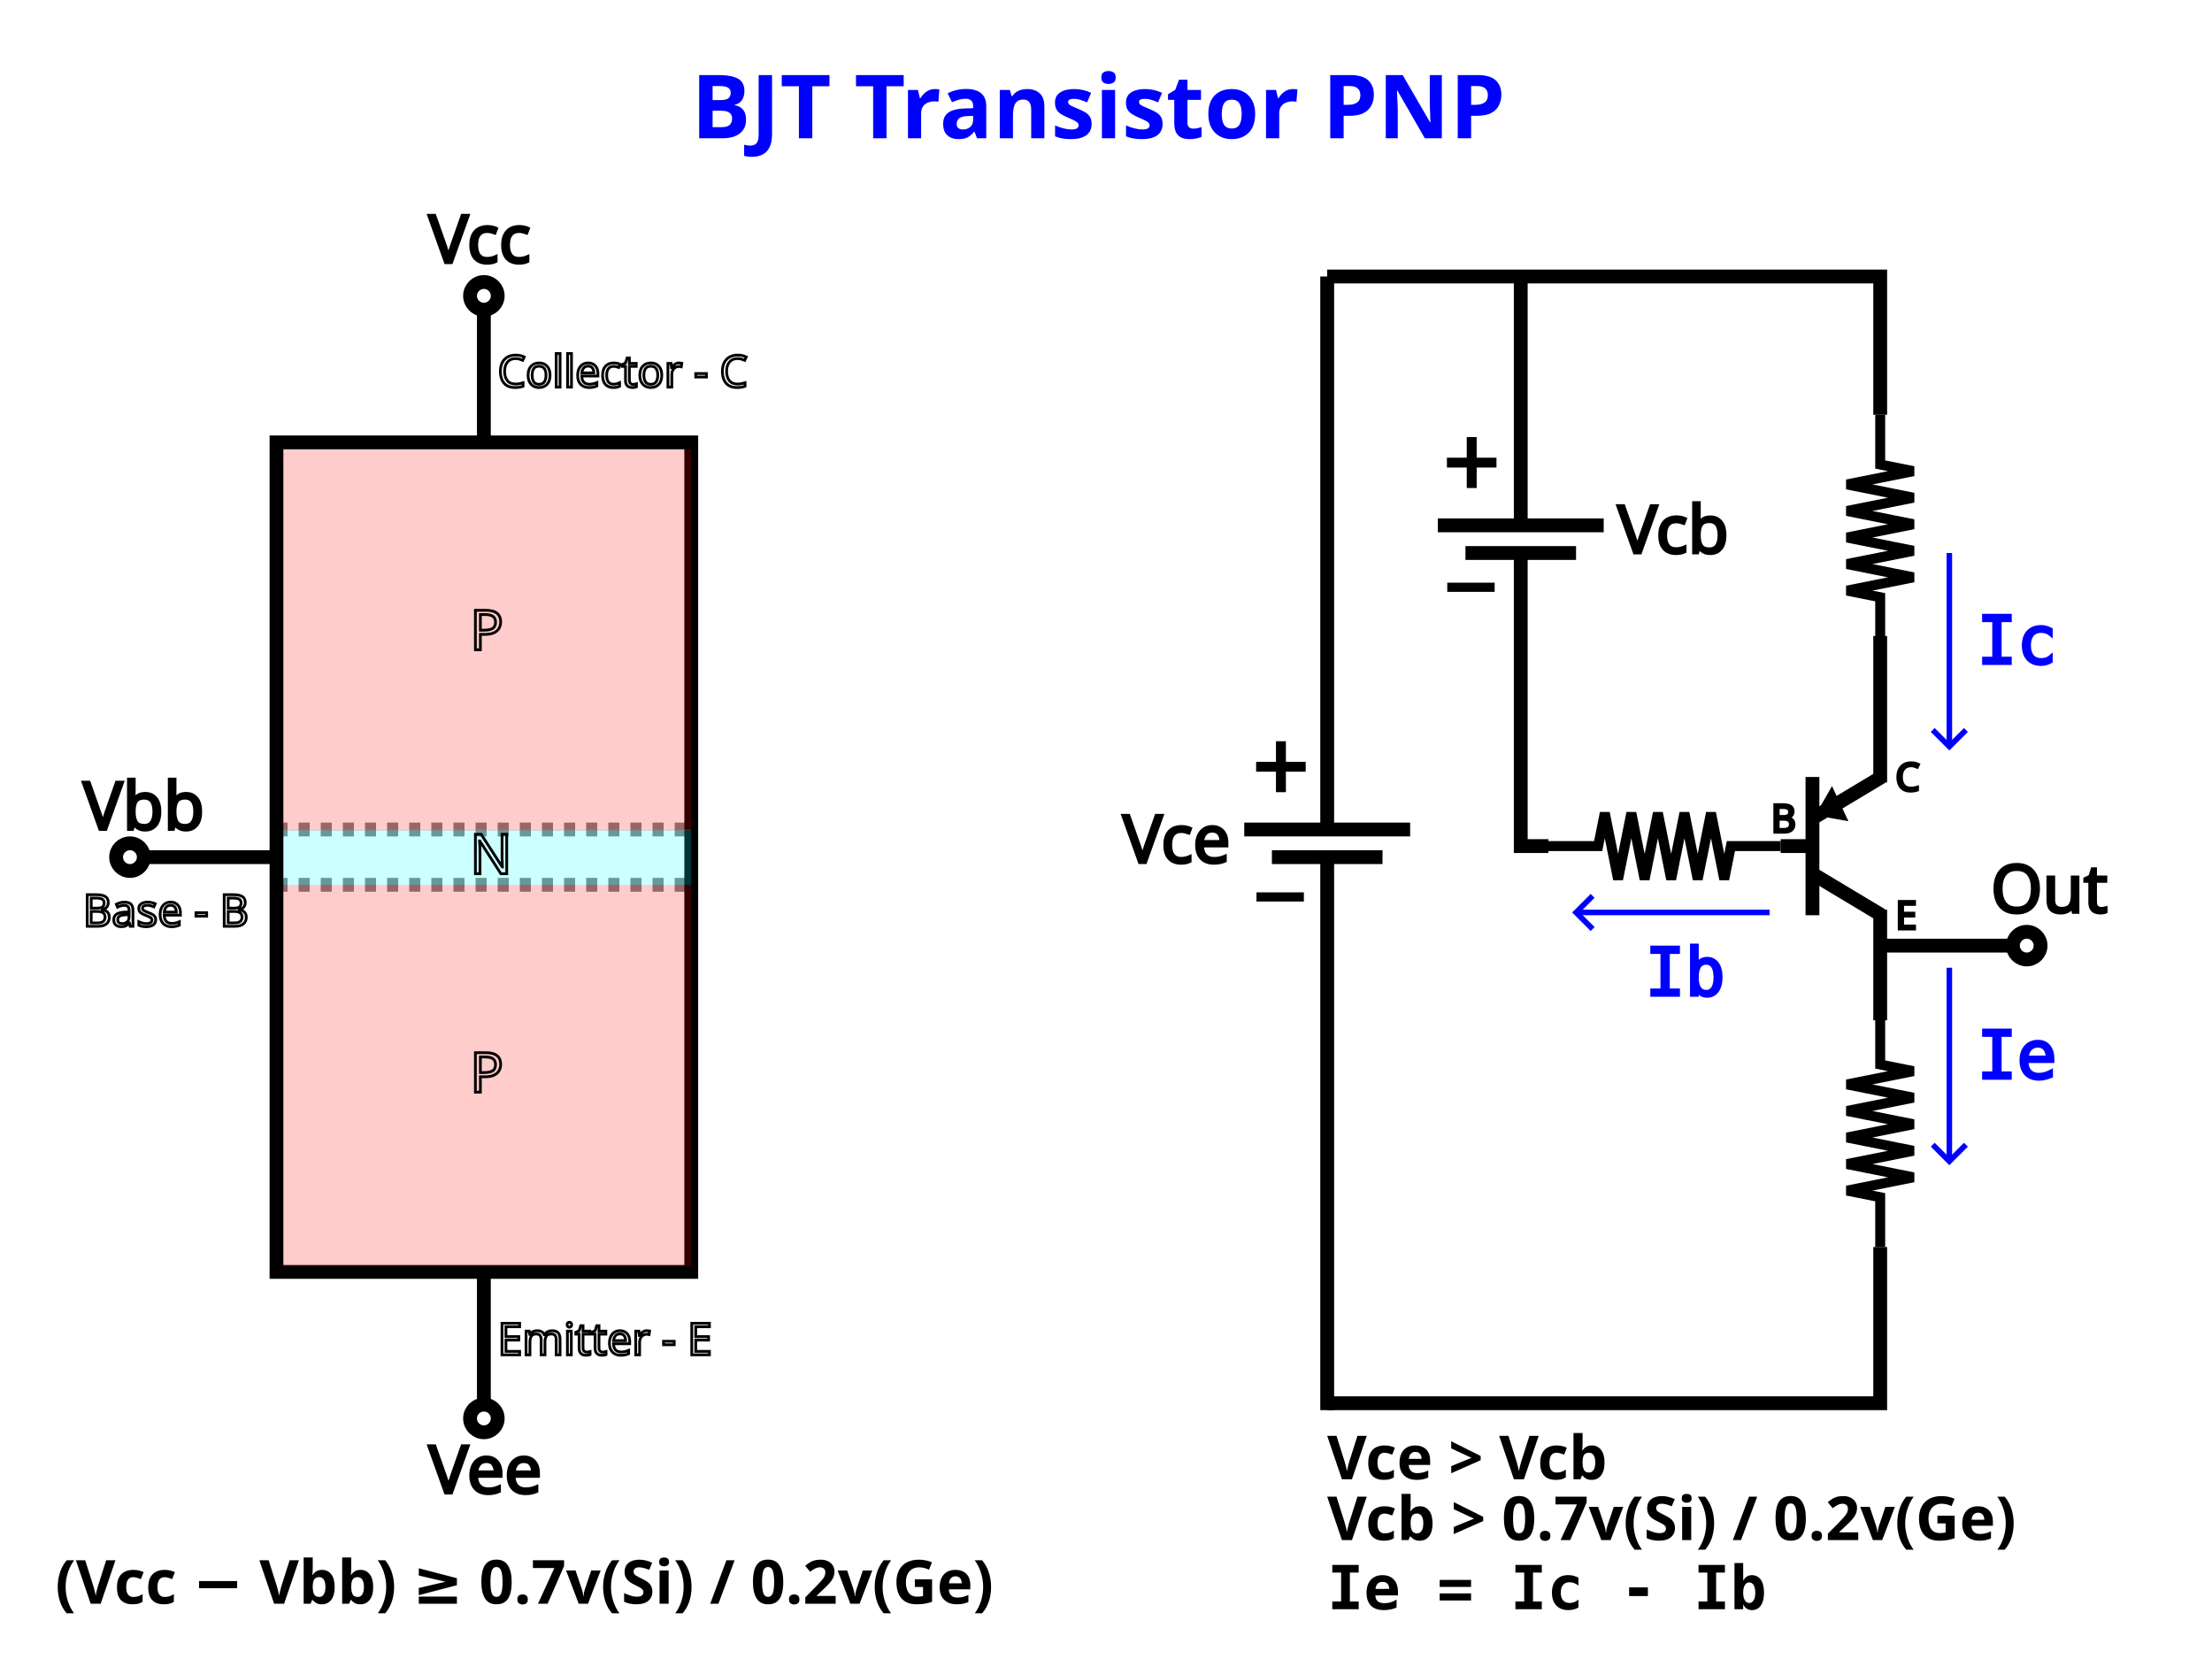
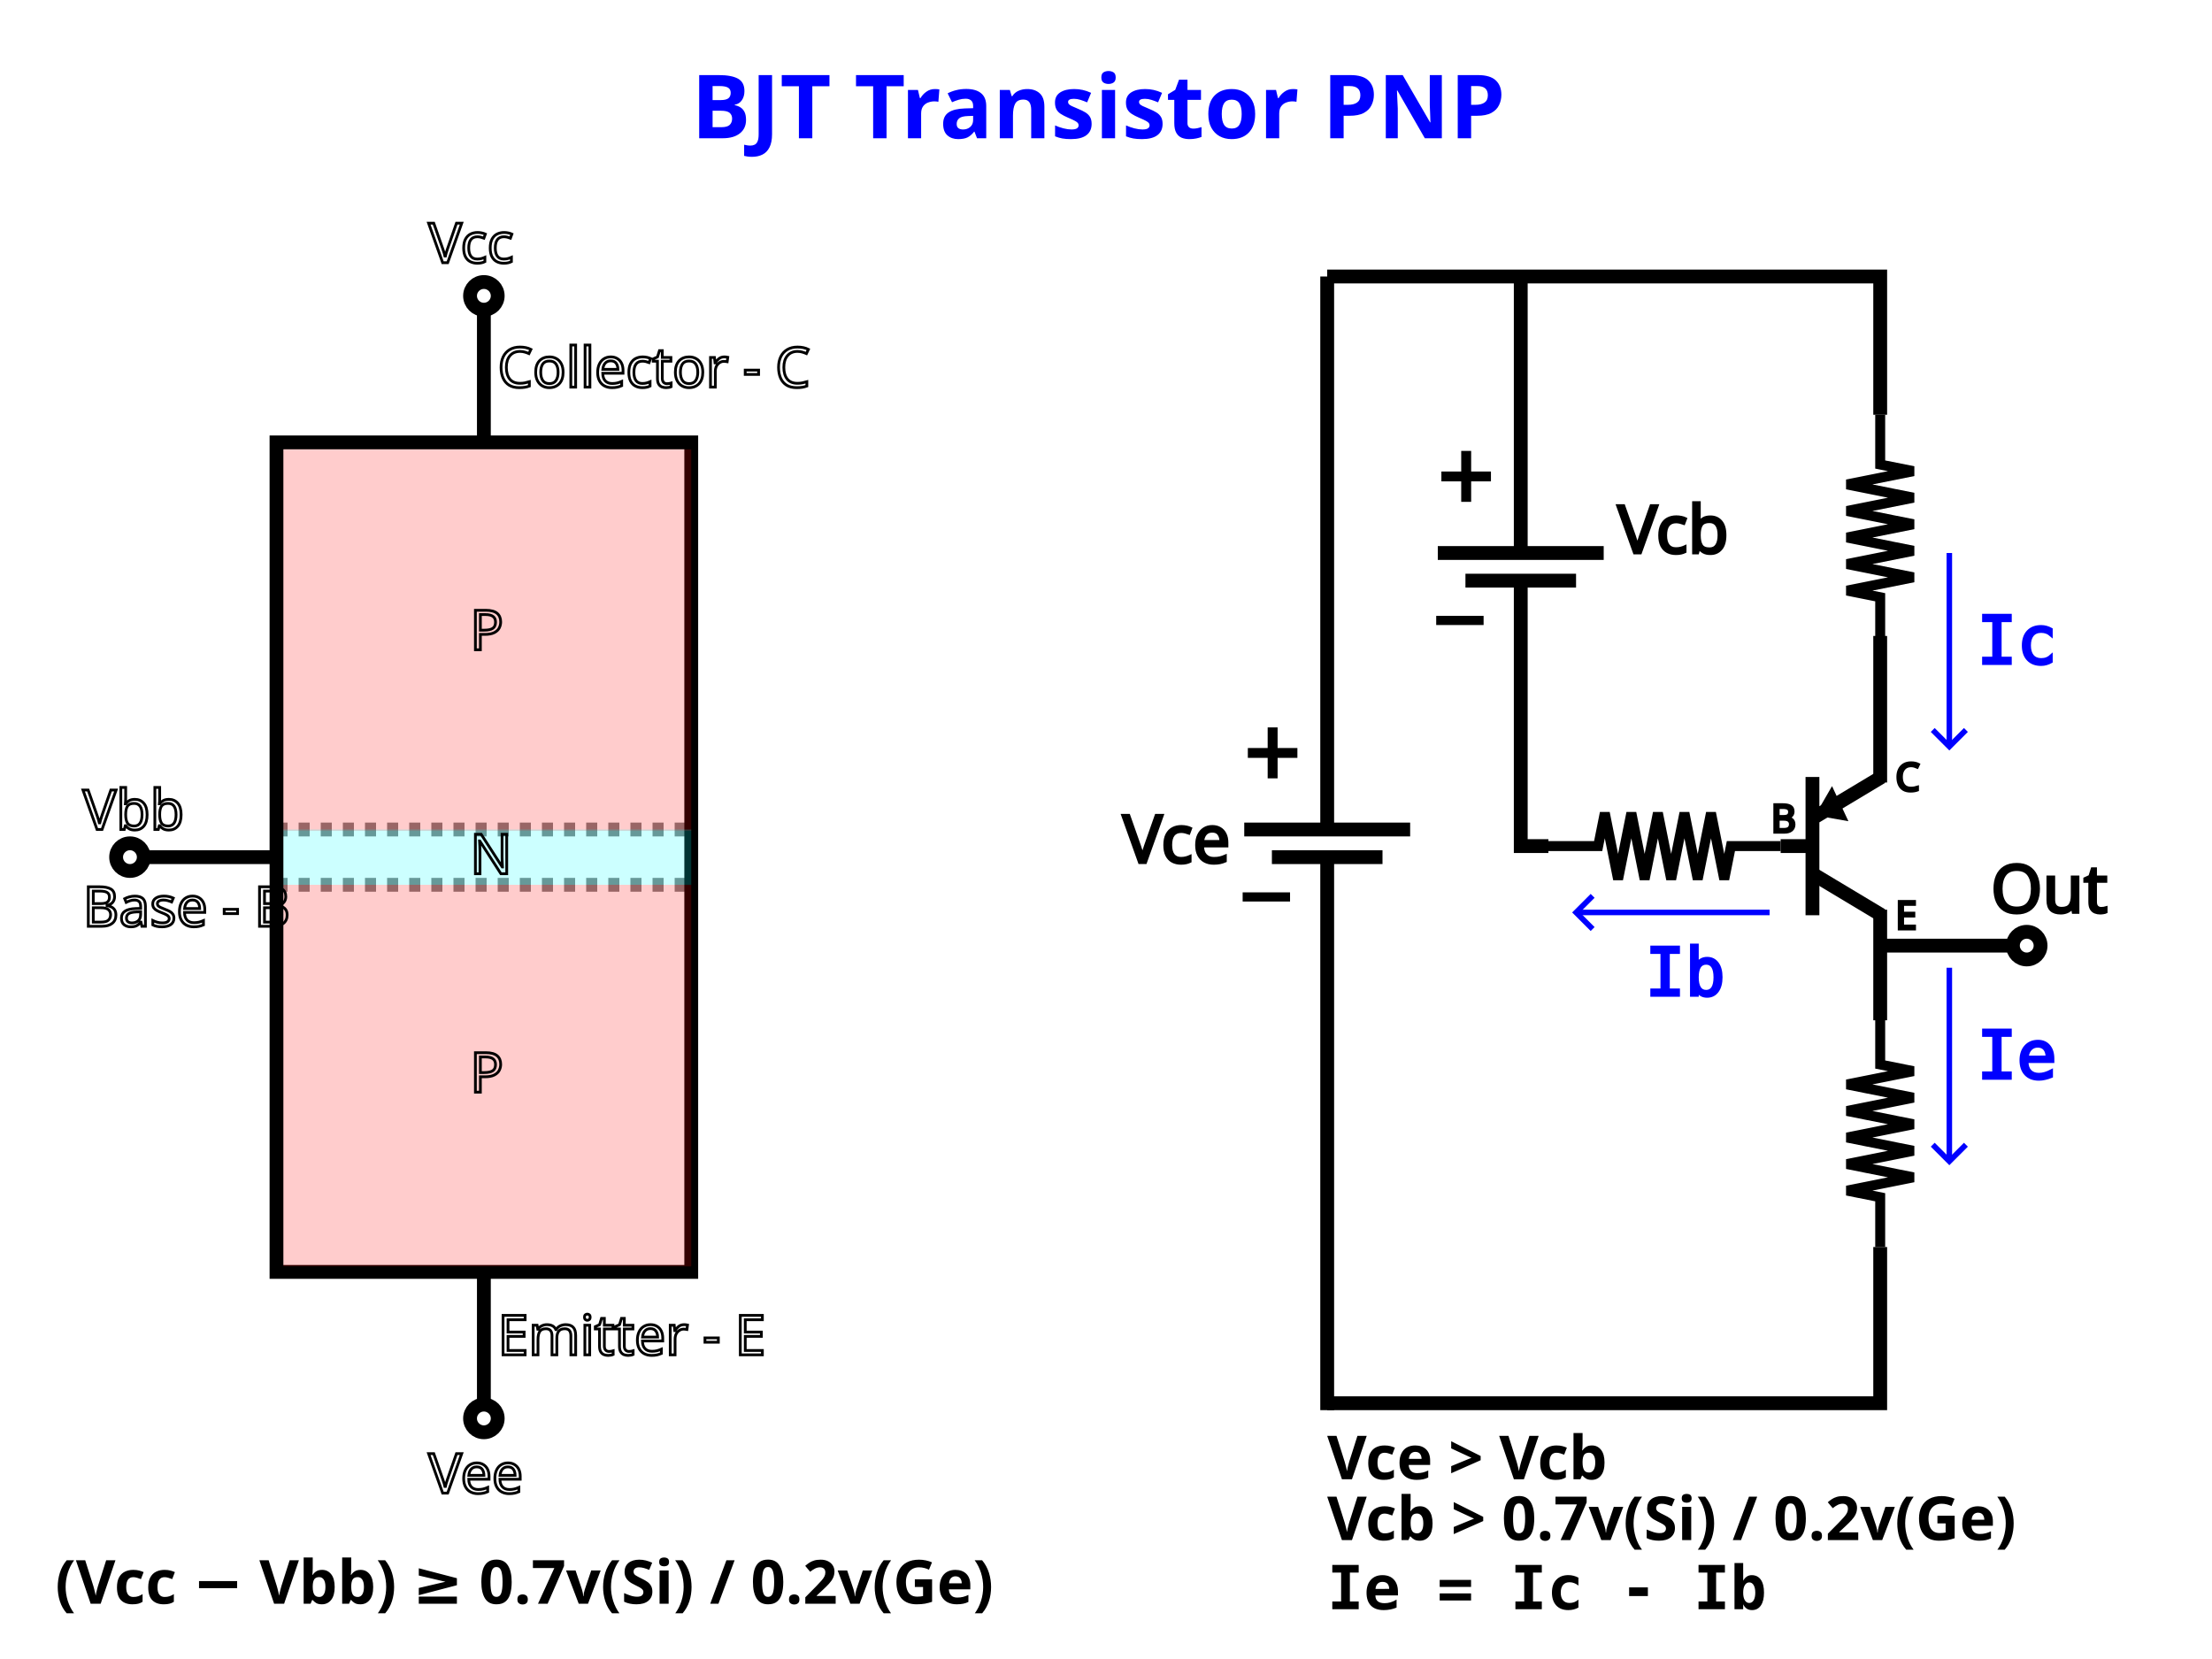
<svg xmlns="http://www.w3.org/2000/svg" xmlns:xlink="http://www.w3.org/1999/xlink" id="svg1" version="1.1" viewBox="0 0 800 600" width="800" height="600" preserveAspectRatio="xMidYMid" fill-rule="evenodd">
  <defs>
    <marker id="arrow_head" style="overflow:visible" viewBox="0 0 4 6" markerWidth="4" markerHeight="6" refX="left" refY="center" orient="auto-start-reverse" preserveAspectRatio="xMidYMid">
      <path style="fill:none;stroke:context-stroke;stroke-width:1;stroke-linecap:butt" d="M -3,-3 L 0,0 L -3,3">
            </path>
    </marker>
    <text id="headline" font-family="Ubuntu" font-size="32" font-weight="bold" fill="#0000ff">
      <tspan>BJT Transistor PNP</tspan>
    </text>
    <text id="bottom_line" font-family="Ubuntu" font-size="22" font-weight="bold" fill="#000000">
      <tspan>(Vcc − Vbb) ≥ 0.7v(Si) / 0.2v(Ge)</tspan>
    </text>
    <text id="bottom_line2" font-family="Ubuntu" font-size="22" font-weight="bold" fill="#000000">
      <tspan x="-50" y="0">Vce &gt; Vcb</tspan>
      <tspan x="-50" y="22">Vcb &gt; 0.7v(Si) / 0.2v(Ge)</tspan>
    </text>
    <text id="bottom_line3" font-family="monospace" font-size="22" font-weight="bold" fill="#000000">
      <tspan x="-50" y="47">Ie = Ic - Ib</tspan>
    </text>
    <rect id="p_side" x="0" y="0" width="147.5" height="138" style="fill:#ff0000;fill-opacity:0.2;stroke:none">
        </rect>
    <rect id="n_side" x="0" y="0" width="147.5" height="20" style="fill:#00ffff;fill-opacity:0.2;stroke:none">
        </rect>
-     <circle id="contact_point" cx="0" cy="0" r="5" style="fill:none;stroke:#000000;stroke-width:5;stroke-opacity:1">
+     <circle id="contact_point" cx="0" cy="0" r="5">
        </circle>
-     <g id="transistor">
-       <rect x="0" y="0" width="150" height="300" style="fill:none;stroke:#000000;stroke-width:5">
-             </rect>
-       <path d="m 0,140 h 150" style="fill:none;stroke:#000000;stroke-width:5;stroke-opacity:0.5;stroke-dasharray:4 4">
-             </path>
-       <path d="m 0,160 h 150" style="fill:none;stroke:#000000;stroke-width:5;stroke-opacity:0.5;stroke-dasharray:4 4">
-             </path>
-       <path d="m 0,150 h -50" style="fill:none;stroke:#000000;stroke-width:5;stroke-opacity:1">
-             </path>
-       <path d="m 75,0 v -50" style="fill:none;stroke:#000000;stroke-width:5;stroke-opacity:1">
-             </path>
-       <path d="m 75,300 v 50" style="fill:none;stroke:#000000;stroke-width:5;stroke-opacity:1">
-             </path>
-       <use xlink:href="#contact_point" x="-53" y="150" />
-       <use xlink:href="#contact_point" x="75" y="-53" />
-       <use xlink:href="#contact_point" x="75" y="353" />
+     <g id="transistor" style="fill:none;stroke:#000000;stroke-width:5;stroke-opacity:1">
+       <g>
+         <rect x="0" y="0" width="150" height="300" />
+         <path d="m 0,150 h -50" />
+         <path d="m 75,0 v -50" />
+         <path d="m 75,300 v 50" />
+         <use xlink:href="#contact_point" x="-53" y="150" />
+         <use xlink:href="#contact_point" x="75" y="-53" />
+         <use xlink:href="#contact_point" x="75" y="353" />
+       </g>
+       <g style="fill:none;stroke:#000000;stroke-width:5;stroke-opacity:0.5;stroke-dasharray:4 4">
+         <path d="m 0,140 h 150" />
+         <path d="m 0,160 h 150" />
+       </g>
      <use xlink:href="#p_side" x="2.5" y="2.5" />
      <use xlink:href="#n_side" x="2.5" y="140" />
      <use xlink:href="#p_side" x="2.5" y="160" />
-       <text font-family="Ubuntu" font-size="20" font-weight="norm" fill="#000000" stroke-width="1" style="fill:none;stroke:#000000;stroke-width:1">
-         <tspan x="70" y="75">P</tspan>
-         <tspan x="70" y="156">N</tspan>
-         <tspan x="70" y="235">P</tspan>
-       </text>
-       <text font-family="Ubuntu" font-size="16" font-weight="norm" fill="#000000" stroke-width="1" style="fill:none;stroke:#000000;stroke-width:1">
-         <tspan x="80" y="-20">Collector - C</tspan>
-         <tspan x="-70" y="175">Base - B</tspan>
-         <tspan x="80" y="330">Emitter - E</tspan>
-       </text>
-       <text font-family="Ubuntu" font-size="24" font-weight="norm" fill="#000000" stroke-width="1" style="fill:#000000;stroke:#000000;stroke-width:1">
-         <tspan x="55" y="-65">Vcc</tspan>
-         <tspan x="-70" y="140">Vbb</tspan>
-         <tspan x="55" y="380">Vee</tspan>
-       </text>
+       <g style="fill:none;stroke:#000000;stroke-width:1;font-family:Ubuntu;font-size:20;font-weight:norm">
+         <text>
+           <tspan x="70" y="75">P</tspan>
+           <tspan x="70" y="156">N</tspan>
+           <tspan x="70" y="235">P</tspan>
+         </text>
+         <text>
+           <tspan x="80" y="-20">Collector - C</tspan>
+           <tspan x="-70" y="175">Base - B</tspan>
+           <tspan x="80" y="330">Emitter - E</tspan>
+         </text>
+         <text>
+           <tspan x="55" y="-65">Vcc</tspan>
+           <tspan x="-70" y="140">Vbb</tspan>
+           <tspan x="55" y="380">Vee</tspan>
+         </text>
+       </g>
    </g>
    <path id="direction" d="m 0,0 l 10,7 l -10,7 z" style="fill:#000000;stroke:none">
        </path>
    <g id="pnp_symbol" style="fill:none;stroke:#000000;stroke-width:5">
      <path d="m 0,-25 v 50 m 0,-35 l 25,-15" />
      <path d="m 0,10 l 25,15" />
      <use xlink:href="#direction" x="13" y="-9" transform="rotate(155,13,-9)" />
      <text font-family="Ubuntu" font-size="14" font-weight="norm" fill="#000000" stroke-width="1">
        <tspan x="30" y="-20">C</tspan>
        <tspan x="-15" y="-5">B</tspan>
        <tspan x="30" y="30">E</tspan>
      </text>
    </g>
    <path id="resistor_symbol" d="m 0,0 h 15                l 2,-10 l 4,20 l 4,-20 l 4,20                l 4,-20 l 4,20 l 4,-20 l 4,20                l 4,-20 l 4,20 l 2,-10 h 15" transform="scale(1.2,1.2)" style="fill:none;stroke:#000000;stroke-width:3;stroke-opacity:1">
        </path>
+     <g id="ps">
+       <path d="m -30,0 h 60 m -50,10 h 40">
+             </path>
+       <text font-family="Ubuntu" font-size="36" font-weight="norm" fill="#000000" stroke-width="1">
+         <tspan x="-30" y="-15">+</tspan>
+         <tspan x="-30" y="20">_</tspan>
+       </text>
+     </g>
    <g id="circuit" style="fill:none;stroke:#000000;stroke-width:5;stroke-opacity:1">
-       <path d="m 0,0 v 200 m -30,0 h 60 m -50,10 h 40 m -20,0 v 200" />
+       <path d="m 0,0 v 200 m 0,10 v 200" />
+       <use xlink:href="#ps" x="0" y="200" />
+       <path d="m 0,0 h 200 v 50 m 0,80 v 53" />
      <use xlink:href="#resistor_symbol" x="200" y="50" transform="rotate(90,200,50)" />
-       <path d="m 0,0 h 200 v 50 m 0,80 v 53" />
      <use xlink:href="#pnp_symbol" x="175.5" y="206" />
      <path d="m 200,229 v 40" />
      <use xlink:href="#resistor_symbol" x="200" y="267" transform="rotate(90,200,267)" />
      <path d="m 200,351 v 56.5 h -200" />
-       <path d="m 70,0 v 90 m -20,10 h 40 m -50,-10 h 60 m -30,10 v 106 h 10" />
+       <path d="m 70,0 v 99 m 0,10 v 97 h 10" />
+       <use xlink:href="#ps" x="70" y="100" />
      <use xlink:href="#resistor_symbol" x="80" y="206" />
      <path d="m 164,206 h 10" />
      <path d="m 200,242 h 50" />
      <use xlink:href="#contact_point" x="253" y="242" />
-       <text font-family="Ubuntu" font-size="36" font-weight="norm" fill="#000000" stroke-width="1">
-         <tspan x="-27" y="190">+</tspan>
-         <tspan x="-25" y="220">_</tspan>
-       </text>
-       <text font-family="Ubuntu" font-size="36" font-weight="norm" fill="#000000" stroke-width="1">
-         <tspan x="42" y="80">+</tspan>
-         <tspan x="44" y="108">_</tspan>
-       </text>
      <text font-family="Ubuntu" font-size="24" font-weight="norm" fill="#000000" stroke-width="1" style="fill:#000000;stroke:#000000;stroke-width:1">
        <tspan x="105" y="100">Vcb</tspan>
        <tspan x="-74" y="212">Vce</tspan>
        <tspan x="240" y="230">Out</tspan>
      </text>
      <text font-family="monospace" font-size="24" font-weight="norm" stroke-width="1" style="fill:#0000ff;stroke:#0000ff;stroke-width:1">
        <tspan x="115" y="260">Ib</tspan>
        <tspan x="235" y="140">Ic</tspan>
        <tspan x="235" y="290">Ie</tspan>
      </text>
-       <path d="m 160,230 h -70" style="fill:none;stroke:#0000ff;stroke-width:2;marker-end:url(#arrow_head)">
-             </path>
-       <path d="m 225,100 v 70" style="fill:none;stroke:#0000ff;stroke-width:2;marker-end:url(#arrow_head)">
-             </path>
-       <path d="m 225,250 v 70" style="fill:none;stroke:#0000ff;stroke-width:2;marker-end:url(#arrow_head)">
-             </path>
+       <g style="fill:none;stroke:#0000ff;stroke-width:2;marker-end:url(#arrow_head)">
+         <path d="m 160,230 h -70" />
+         <path d="m 225,100 v 70" />
+         <path d="m 225,250 v 70" />
+       </g>
    </g>
  </defs>
  <g id="page1">
    <g id="layer1" style="display:inline">
      <rect x="0" y="0" width="800" height="600" fill="white">
            </rect>
    </g>
    <g id="layer2" style="display:inline">
      <use xlink:href="#headline" x="250" y="50" />
      <use xlink:href="#transistor" x="100" y="160" />
      <use xlink:href="#bottom_line" x="20" y="580" />
      <use xlink:href="#circuit" x="480" y="100" />
      <use xlink:href="#bottom_line2" x="530" y="535" />
      <use xlink:href="#bottom_line3" x="530" y="535" />
    </g>
  </g>
</svg>
